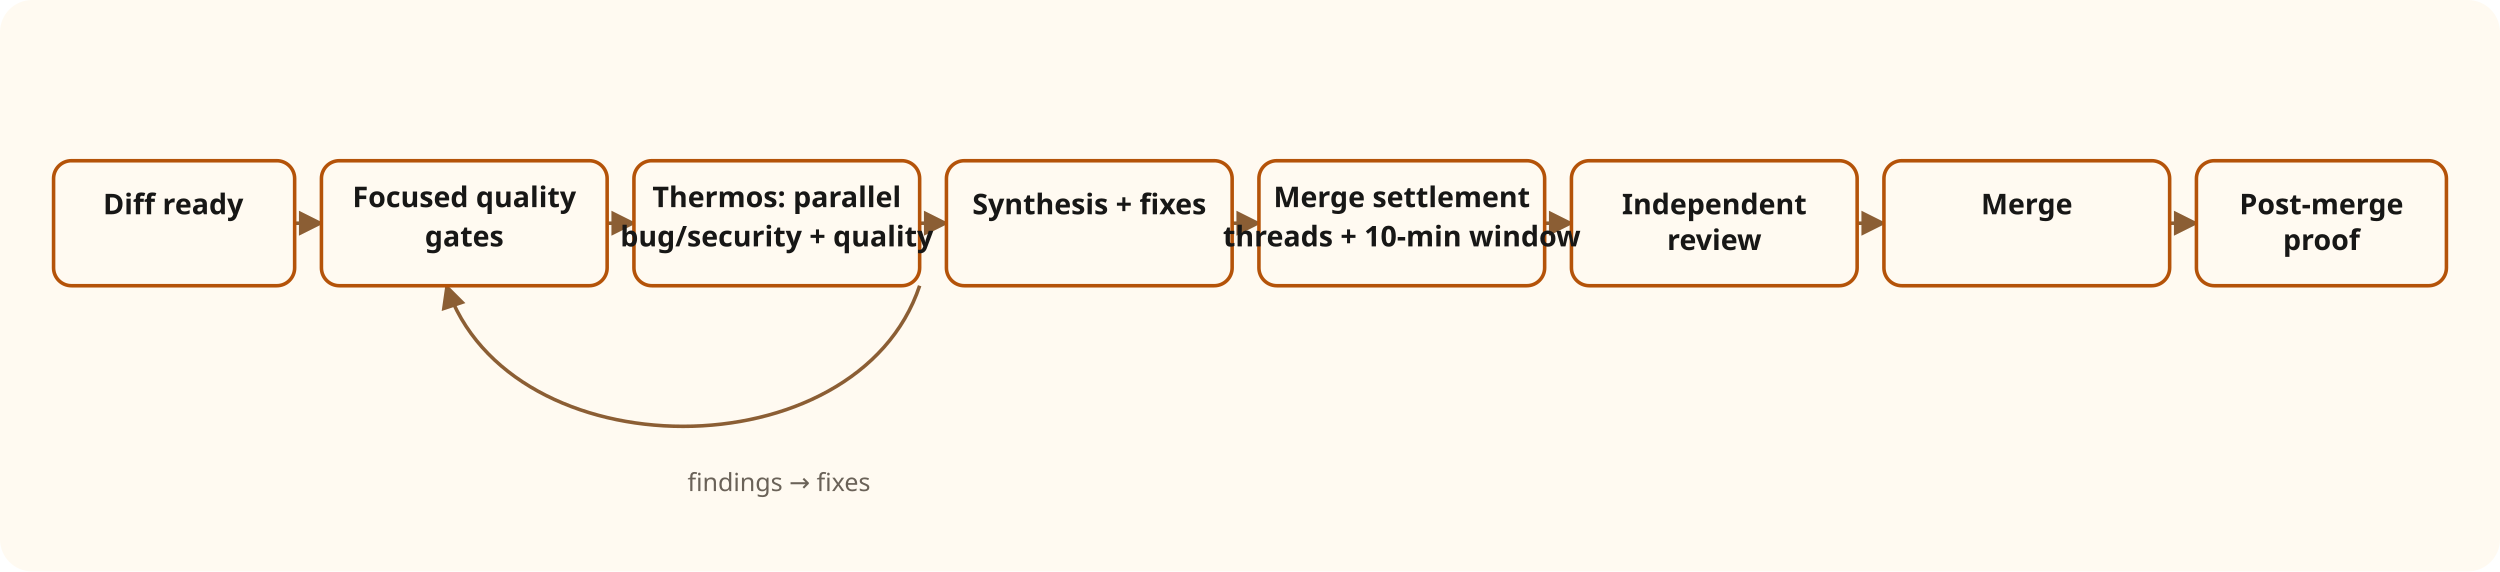
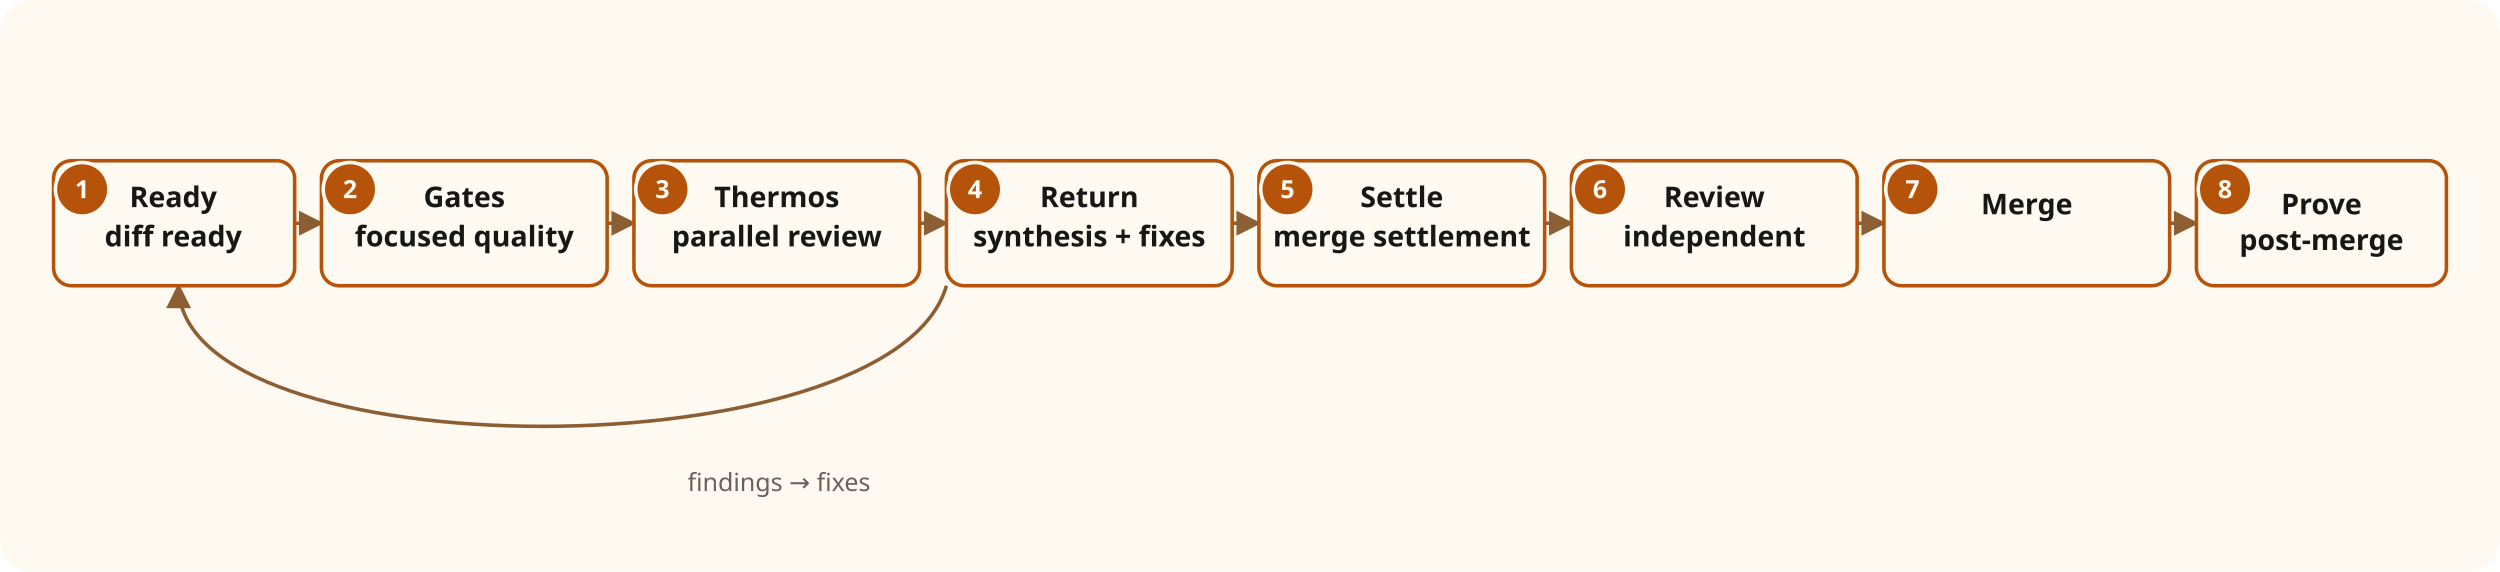
- <svg xmlns="http://www.w3.org/2000/svg" viewBox="0 0 1400 320" role="img" aria-labelledby="title desc">
+ <svg xmlns="http://www.w3.org/2000/svg" viewBox="0 0 1400 320" data-sequence="1,2,3,4,5,6,7,8" role="img" aria-labelledby="title desc">
  <style>
    .bg{fill:#fffaf1}.node{fill:#fffaf1;stroke:#b45309;stroke-width:2}.edge{fill:none;stroke:#8b5e34;stroke-width:2;marker-end:url(#arrow)}.label{fill:#171716;font:600 16px system-ui,sans-serif;text-anchor:middle}.small{fill:#6a6258;font:14px system-ui,sans-serif}.arrow{fill:#8b5e34}
    @media(prefers-color-scheme:dark){.bg{fill:#1c1b19}.node{fill:#25231f;stroke:#dfa05b}.edge{stroke:#dfa05b}.label{fill:#eee9df}.small{fill:#b2ada3}.arrow{fill:#dfa05b}}
+ 
+     .step-badge{fill:#b45309;stroke:#fffaf1;stroke-width:2}.step-number{fill:#fffaf1;font:700 14px system-ui,sans-serif;text-anchor:middle;dominant-baseline:middle}.attack-node{fill:#b45309;stroke:#fffaf1;stroke-width:2}.attack-label{fill:#fffaf1;font:700 14px system-ui,sans-serif;text-anchor:middle}.attack-edge{fill:none;stroke:#b45309;stroke-width:2;stroke-dasharray:8 5;marker-end:url(#arrow)}
+     @media(prefers-color-scheme:dark){.step-badge{fill:#dfa05b;stroke:#1c1b19}.step-number{fill:#1c1b19}.attack-node{fill:#dfa05b;stroke:#1c1b19}.attack-label{fill:#1c1b19}.attack-edge{stroke:#dfa05b}}
  </style>
  <defs>
    <marker id="arrow" viewBox="0 0 10 10" refX="9" refY="5" markerWidth="7" markerHeight="7" orient="auto">
      <path class="arrow" d="M 0 0 L 10 5 L 0 10 z" />
    </marker>
  </defs>
  <rect class="bg" width="1400" height="320" rx="18" />
  <g class="edge">
    <path d="M165 125h15" />
    <path d="M340 125h15" />
    <path d="M515 125h15" />
    <path d="M690 125h15" />
    <path d="M865 125h15" />
    <path d="M1040 125h15" />
    <path d="M1215 125h15" />
-     <path d="M515 160c-35 105-230 105-265 0" />
+     <path d="M530 160c-30 105-430 105-430 0" />
  </g>
  <g class="small">
    <text x="385" y="275">findings → fixes</text>
  </g>
  <g class="node">
    <rect x="30" y="90" width="135" height="70" rx="10" />
    <rect x="180" y="90" width="160" height="70" rx="10" />
    <rect x="355" y="90" width="160" height="70" rx="10" />
    <rect x="530" y="90" width="160" height="70" rx="10" />
    <rect x="705" y="90" width="160" height="70" rx="10" />
    <rect x="880" y="90" width="160" height="70" rx="10" />
    <rect x="1055" y="90" width="160" height="70" rx="10" />
    <rect x="1230" y="90" width="140" height="70" rx="10" />
  </g>
  <g class="label">
-     <text x="97" y="120">Diff ready</text>
-     <text x="97" y="140" />
-     <text x="260" y="116">Focused quality</text>
-     <text x="260" y="138">gates</text>
-     <text x="435" y="116">Thermos: parallel</text>
-     <text x="435" y="138">bug/security + quality</text>
-     <text x="610" y="120">Synthesis + fixes</text>
-     <text x="610" y="140" />
-     <text x="785" y="116">Merge settlement</text>
-     <text x="785" y="138">threads + 10-min window</text>
-     <text x="960" y="120">Independent</text>
-     <text x="960" y="140">review</text>
+     <text x="97" y="116">Ready</text>
+     <text x="97" y="138">diff ready</text>
+     <text x="260" y="116">Gates</text>
+     <text x="260" y="138">focused quality</text>
+     <text x="435" y="116">Thermos</text>
+     <text x="435" y="138">parallel review</text>
+     <text x="610" y="116">Return</text>
+     <text x="610" y="138">synthesis + fixes</text>
+     <text x="785" y="116">Settle</text>
+     <text x="785" y="138">merge settlement</text>
+     <text x="960" y="116">Review</text>
+     <text x="960" y="138">independent</text>
    <text x="1135" y="120">Merge</text>
    <text x="1135" y="140" />
-     <text x="1300" y="120">Post-merge</text>
-     <text x="1300" y="140">proof</text>
+     <text x="1300" y="120">Prove</text>
+     <text x="1300" y="140">post-merge</text>
+   </g>
+   <g class="step-marker" data-step="1" data-step-label="Ready" aria-label="Step 1: Ready">
+     <circle class="step-badge" cx="46" cy="106" r="15" />
+     <text class="step-number" x="46" y="106">1</text>
+   </g>
+   <g class="step-marker" data-step="2" data-step-label="Gates" aria-label="Step 2: Gates">
+     <circle class="step-badge" cx="196" cy="106" r="15" />
+     <text class="step-number" x="196" y="106">2</text>
+   </g>
+   <g class="step-marker" data-step="3" data-step-label="Thermos" aria-label="Step 3: Thermos">
+     <circle class="step-badge" cx="371" cy="106" r="15" />
+     <text class="step-number" x="371" y="106">3</text>
+   </g>
+   <g class="step-marker" data-step="4" data-step-label="Return" aria-label="Step 4: Return">
+     <circle class="step-badge" cx="546" cy="106" r="15" />
+     <text class="step-number" x="546" y="106">4</text>
+   </g>
+   <g class="step-marker" data-step="5" data-step-label="Settle" aria-label="Step 5: Settle">
+     <circle class="step-badge" cx="721" cy="106" r="15" />
+     <text class="step-number" x="721" y="106">5</text>
+   </g>
+   <g class="step-marker" data-step="6" data-step-label="Review" aria-label="Step 6: Review">
+     <circle class="step-badge" cx="896" cy="106" r="15" />
+     <text class="step-number" x="896" y="106">6</text>
+   </g>
+   <g class="step-marker" data-step="7" data-step-label="Merge" aria-label="Step 7: Merge">
+     <circle class="step-badge" cx="1071" cy="106" r="15" />
+     <text class="step-number" x="1071" y="106">7</text>
+   </g>
+   <g class="step-marker" data-step="8" data-step-label="Prove" aria-label="Step 8: Prove">
+     <circle class="step-badge" cx="1246" cy="106" r="15" />
+     <text class="step-number" x="1246" y="106">8</text>
  </g>
</svg>
